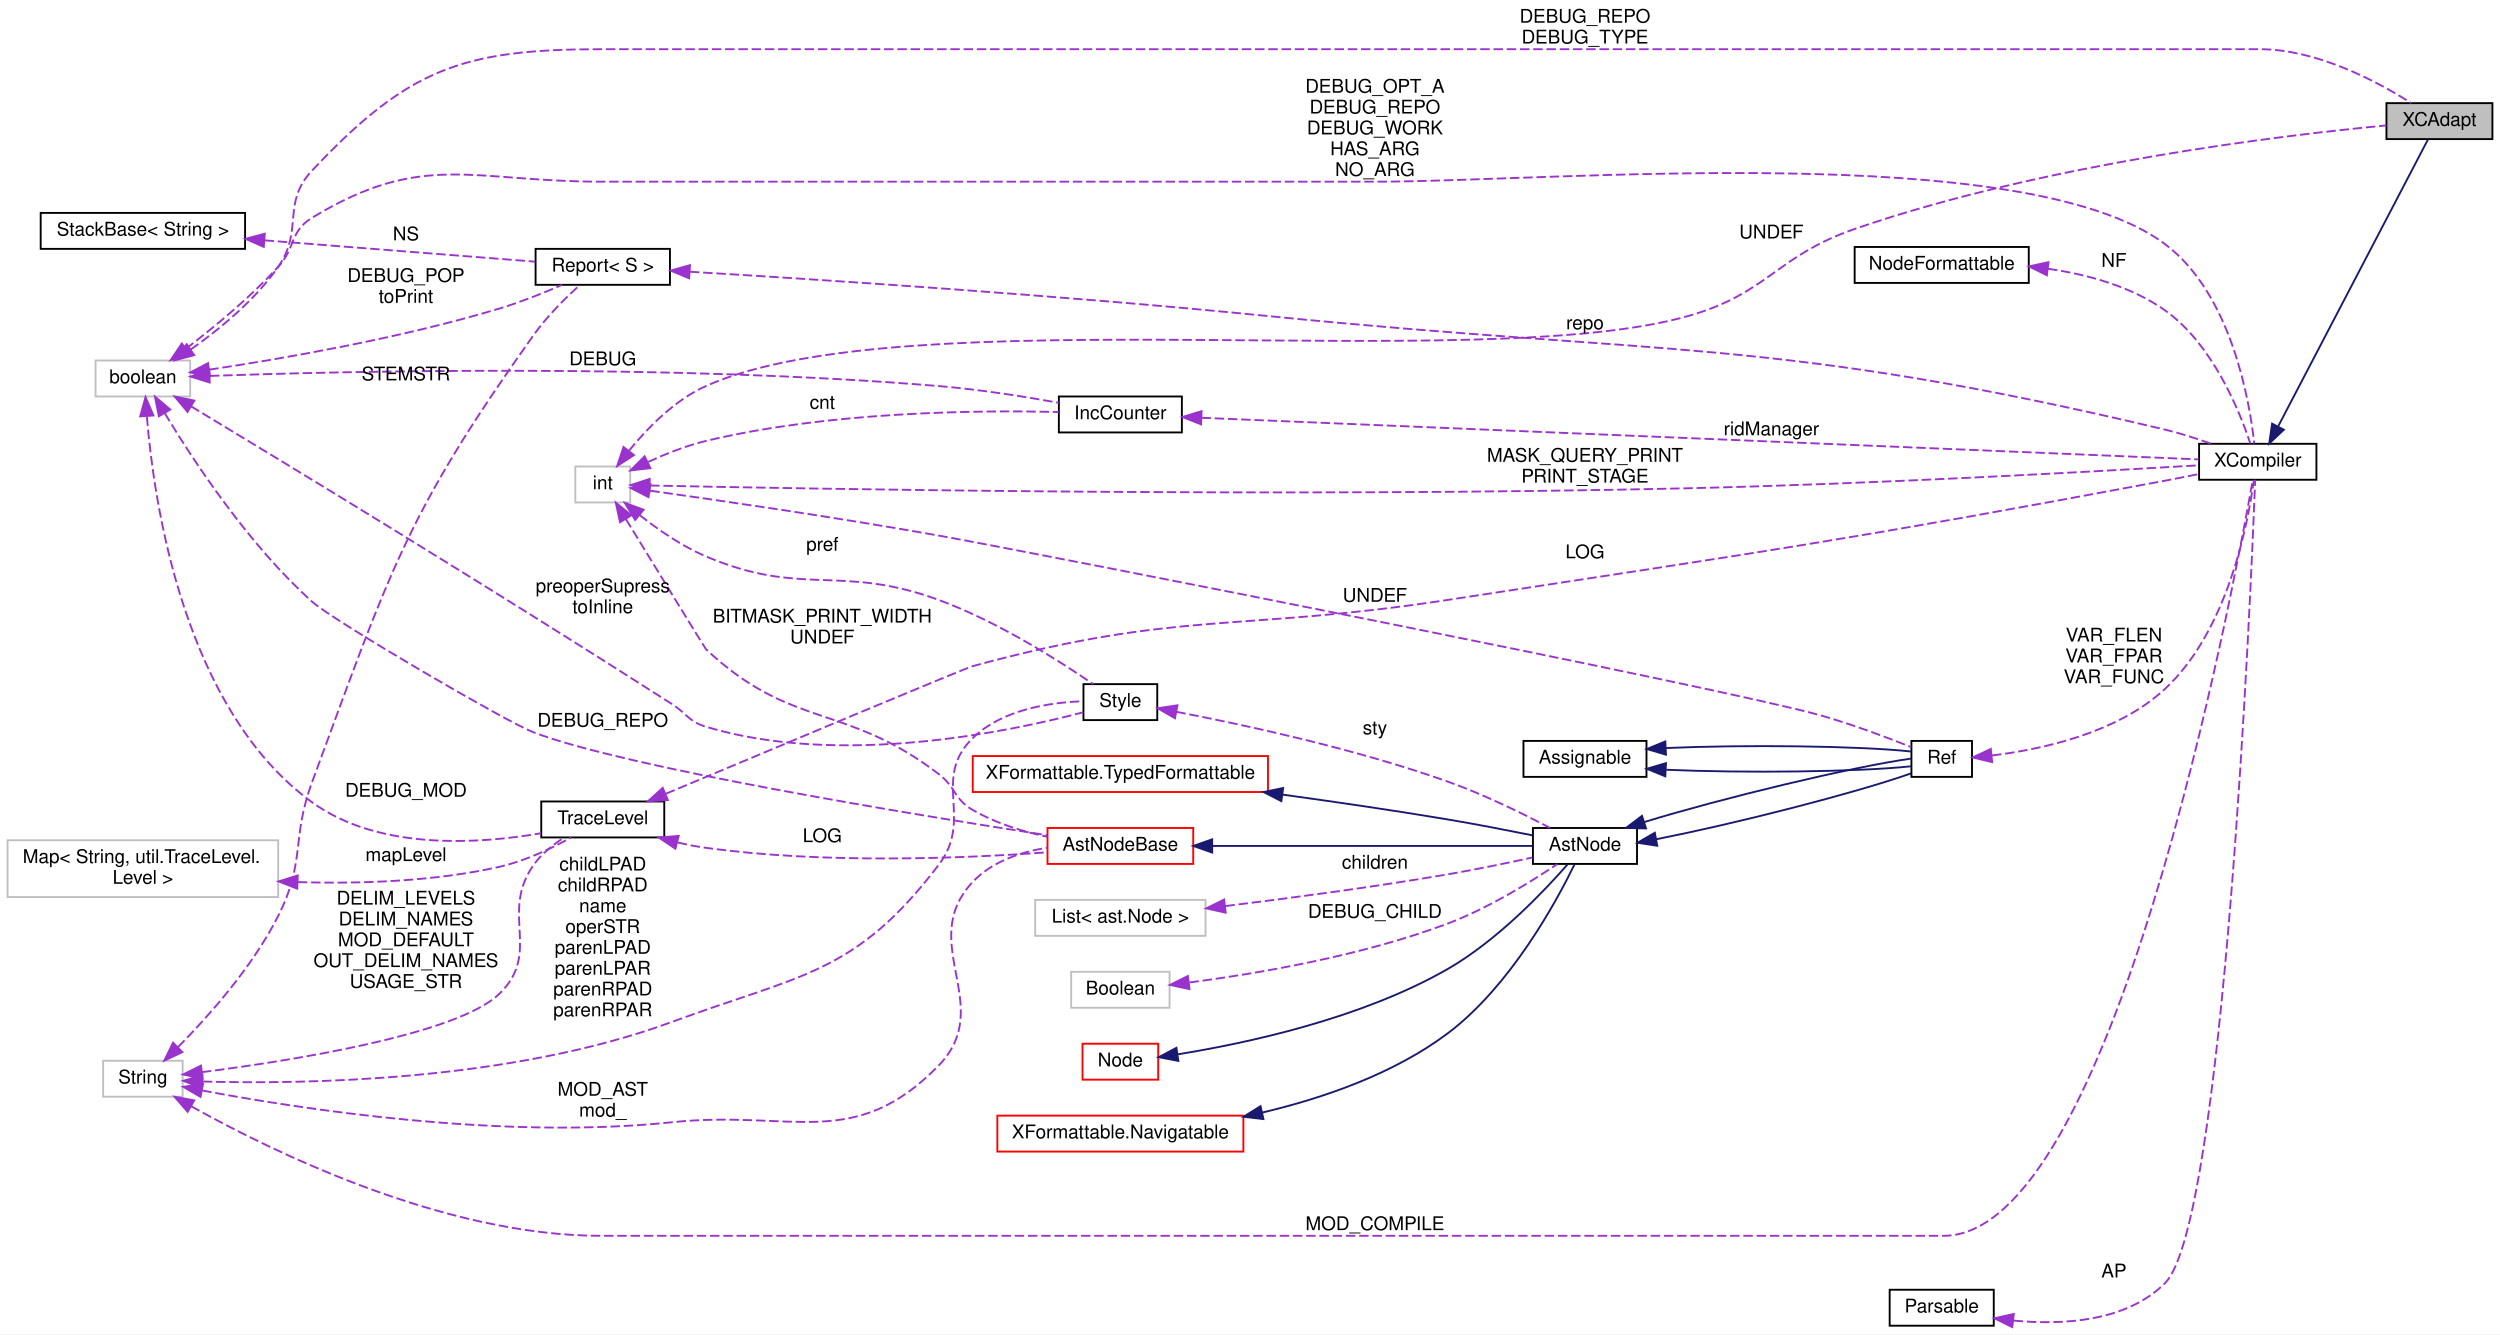
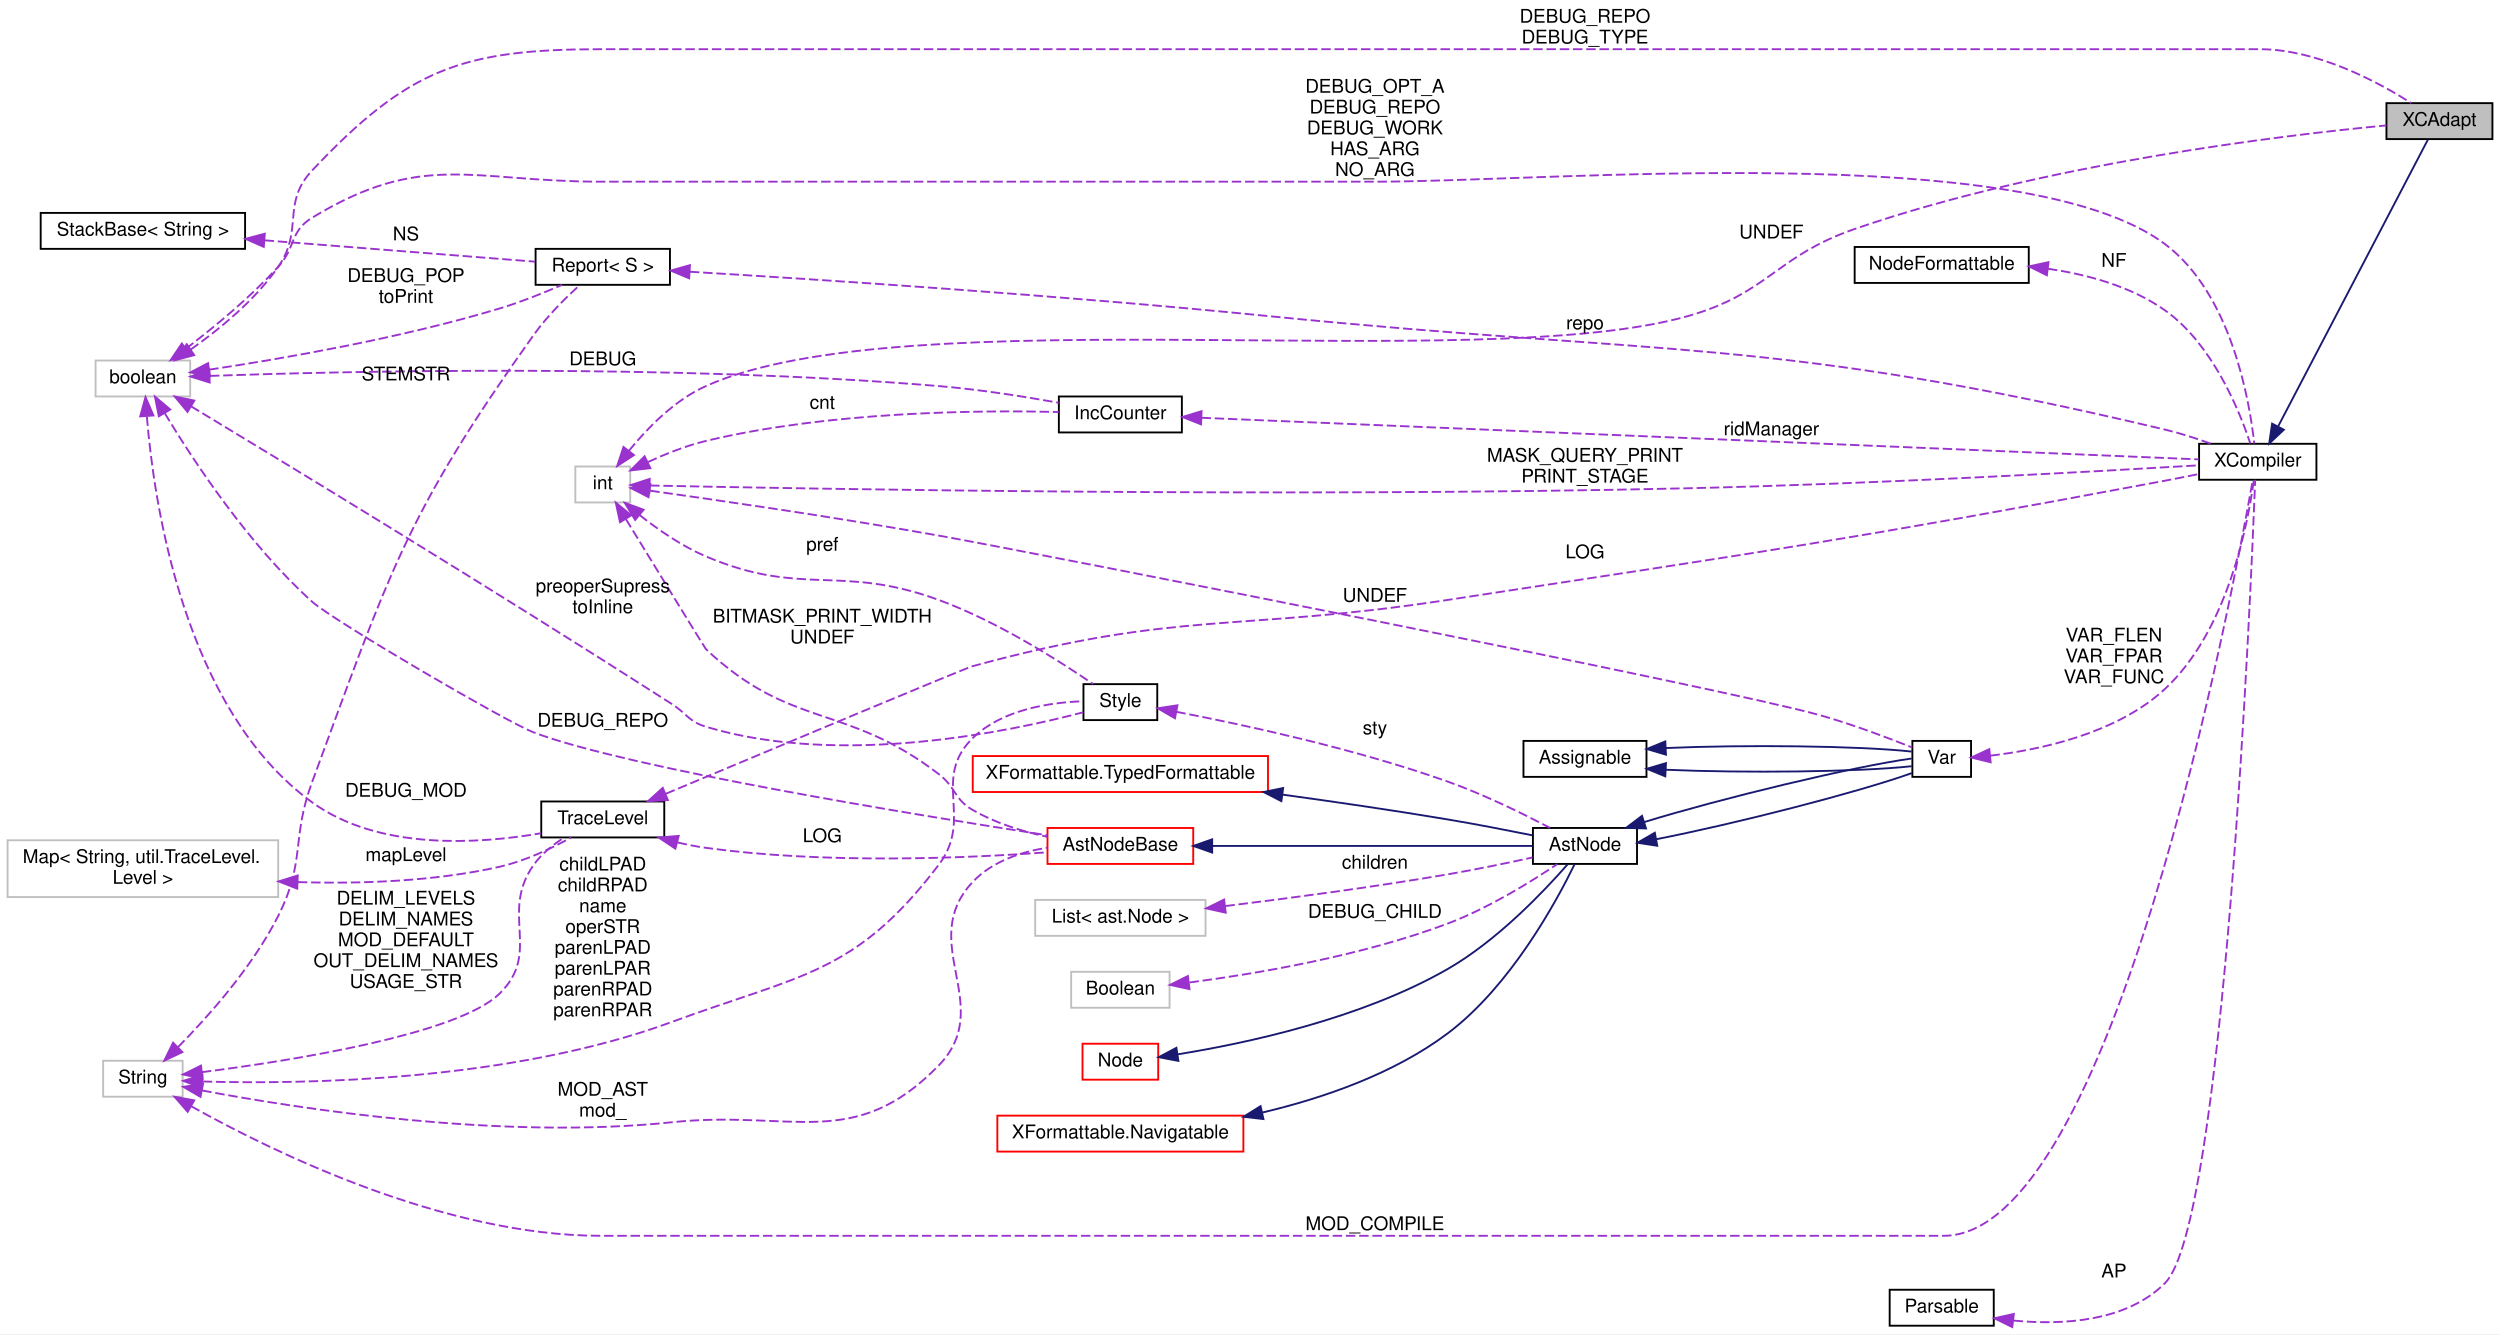
<svg xmlns="http://www.w3.org/2000/svg" xmlns:xlink="http://www.w3.org/1999/xlink" width="1321pt" height="705pt" viewBox="0.00 0.00 1321.00 705.00">
  <g id="graph0" class="graph" transform="scale(1 1) rotate(0) translate(4 701)">
    <polygon fill="white" stroke="transparent" points="-4,4 -4,-701 1317,-701 1317,4 -4,4" />
    <g id="node1" class="node">
      <g id="a_node1">
        <a xlink:title=" ">
          <polygon fill="#bfbfbf" stroke="black" points="1257,-627.5 1257,-646.5 1313,-646.5 1313,-627.5 1257,-627.5" />
          <text text-anchor="middle" x="1285" y="-634.5" font-family="Helvetica,sans-Serif" font-size="10.00">XCAdapt</text>
        </a>
      </g>
    </g>
    <g id="node2" class="node">
      <g id="a_node2">
        <a xlink:href="classcompile_1_1_x_compiler.html" target="_top" xlink:title="クエリのコンパイル系モジュール。">
          <polygon fill="white" stroke="black" points="1158,-447.5 1158,-466.5 1220,-466.5 1220,-447.5 1158,-447.5" />
          <text text-anchor="middle" x="1189" y="-454.5" font-family="Helvetica,sans-Serif" font-size="10.00">XCompiler</text>
        </a>
      </g>
    </g>
    <g id="edge1" class="edge">
      <path fill="none" stroke="midnightblue" d="M1199.74,-475.64C1219.54,-513.56 1263.91,-598.52 1278.92,-627.27" />
      <polygon fill="midnightblue" stroke="midnightblue" points="1202.79,-473.92 1195.05,-466.68 1196.58,-477.16 1202.79,-473.92" />
    </g>
    <g id="node3" class="node">
      <g id="a_node3">
        <a xlink:href="classutil_1_1_inc_counter.html" target="_top" xlink:title="非負整数値を保持するカウンタ.">
          <polygon fill="white" stroke="black" points="555.5,-472.5 555.5,-491.5 620.5,-491.5 620.5,-472.5 555.5,-472.5" />
          <text text-anchor="middle" x="588" y="-479.5" font-family="Helvetica,sans-Serif" font-size="10.00">IncCounter</text>
        </a>
      </g>
    </g>
    <g id="edge2" class="edge">
      <path fill="none" stroke="#9a32cd" stroke-dasharray="5,2" d="M630.86,-480.25C744.84,-475.5 1058.8,-462.39 1157.73,-458.26" />
      <polygon fill="#9a32cd" stroke="#9a32cd" points="630.63,-476.76 620.78,-480.67 630.92,-483.75 630.63,-476.76" />
      <text text-anchor="middle" x="932" y="-471" font-family="Helvetica,sans-Serif" font-size="10.00"> ridManager</text>
    </g>
    <g id="node4" class="node">
      <g id="a_node4">
        <a xlink:title=" ">
          <polygon fill="white" stroke="#bfbfbf" points="300,-435.5 300,-454.5 329,-454.5 329,-435.5 300,-435.5" />
          <text text-anchor="middle" x="314.5" y="-442.5" font-family="Helvetica,sans-Serif" font-size="10.00">int</text>
        </a>
      </g>
    </g>
    <g id="edge38" class="edge">
      <path fill="none" stroke="#9a32cd" stroke-dasharray="5,2" d="M328.3,-462.78C338,-474.73 352.45,-489.59 369,-497 474.52,-544.27 776.76,-502.44 888,-534 930.46,-546.04 934.28,-565.6 976,-580 1076.24,-614.6 1202.48,-629.56 1256.95,-634.73" />
      <polygon fill="#9a32cd" stroke="#9a32cd" points="330.99,-460.54 322.12,-454.75 325.45,-464.81 330.99,-460.54" />
      <text text-anchor="middle" x="932" y="-575" font-family="Helvetica,sans-Serif" font-size="10.00"> UNDEF</text>
    </g>
    <g id="edge12" class="edge">
      <path fill="none" stroke="#9a32cd" stroke-dasharray="5,2" d="M339.53,-444.46C418.22,-442.77 675.38,-438.04 888,-443 986.78,-445.3 1103.7,-451.87 1157.78,-455.12" />
      <polygon fill="#9a32cd" stroke="#9a32cd" points="339.16,-440.96 329.24,-444.68 339.31,-447.96 339.16,-440.96" />
      <text text-anchor="middle" x="833.5" y="-457" font-family="Helvetica,sans-Serif" font-size="10.00"> MASK_QUERY_PRINT</text>
      <text text-anchor="middle" x="833.5" y="-446" font-family="Helvetica,sans-Serif" font-size="10.00">PRINT_STAGE</text>
    </g>
    <g id="edge3" class="edge">
      <path fill="none" stroke="#9a32cd" stroke-dasharray="5,2" d="M338.41,-456.89C347.67,-461.15 358.6,-465.51 369,-468 433.91,-483.55 512.61,-484.33 555.46,-483.31" />
      <polygon fill="#9a32cd" stroke="#9a32cd" points="339.66,-453.61 329.13,-452.41 336.61,-459.91 339.66,-453.61" />
      <text text-anchor="middle" x="430.5" y="-485" font-family="Helvetica,sans-Serif" font-size="10.00"> cnt</text>
    </g>
    <g id="node13" class="node">
      <g id="a_node13">
-         <a xlink:href="classmachine_1_1_ref.html" target="_top" xlink:title="フレーム中の変数参照オブジェクトref = (XType type, int vid)">
-           <polygon fill="white" stroke="black" points="1006,-290.5 1006,-309.5 1038,-309.5 1038,-290.5 1006,-290.5" />
-           <text text-anchor="middle" x="1022" y="-297.5" font-family="Helvetica,sans-Serif" font-size="10.00">Ref</text>
-         </a>
-       </g>
-     </g>
-     <g id="edge37" class="edge">
-       <path fill="none" stroke="#9a32cd" stroke-dasharray="5,2" d="M339.61,-441.7C373.65,-436.94 437.71,-427.68 492,-418 544.02,-408.72 907.15,-337.38 958,-323 974.69,-318.28 993.3,-311.26 1005.93,-306.22" />
+         <a xlink:href="classmachine_1_1_var.html" target="_top" xlink:title="フレーム中の変数参照オブジェクトref = (XType type, int vid)">
+           <polygon fill="white" stroke="black" points="1006.5,-290.5 1006.5,-309.5 1037.5,-309.5 1037.5,-290.5 1006.5,-290.5" />
+           <text text-anchor="middle" x="1022" y="-297.5" font-family="Helvetica,sans-Serif" font-size="10.00">Var</text>
+         </a>
+       </g>
+     </g>
+     <g id="edge36" class="edge">
+       <path fill="none" stroke="#9a32cd" stroke-dasharray="5,2" d="M339.61,-441.7C373.65,-436.94 437.71,-427.68 492,-418 544.02,-408.72 907.15,-337.38 958,-323 974.92,-318.22 993.8,-311.07 1006.44,-306.02" />
      <polygon fill="#9a32cd" stroke="#9a32cd" points="338.69,-438.29 329.27,-443.13 339.66,-445.22 338.69,-438.29" />
      <text text-anchor="middle" x="722.5" y="-383" font-family="Helvetica,sans-Serif" font-size="10.00"> UNDEF</text>
    </g>
    <g id="node15" class="node">
      <g id="a_node15">
        <a xlink:href="classast_1_1_ast_node_base.html" target="_top" xlink:title=" ">
          <polygon fill="white" stroke="red" points="549.5,-244.5 549.5,-263.5 626.5,-263.5 626.5,-244.5 549.5,-244.5" />
          <text text-anchor="middle" x="588" y="-251.5" font-family="Helvetica,sans-Serif" font-size="10.00">AstNodeBase</text>
        </a>
      </g>
    </g>
-     <g id="edge23" class="edge">
+     <g id="edge22" class="edge">
      <path fill="none" stroke="#9a32cd" stroke-dasharray="5,2" d="M326.75,-426.64C342.33,-401.22 368.64,-358.34 369,-358 414.14,-315.44 442.7,-329.67 492,-292 501.24,-284.94 499.95,-278.85 510,-273 521.9,-266.07 536.25,-261.66 549.33,-258.85" />
      <polygon fill="#9a32cd" stroke="#9a32cd" points="323.62,-425.05 321.38,-435.41 329.59,-428.71 323.62,-425.05" />
      <text text-anchor="middle" x="430.5" y="-372" font-family="Helvetica,sans-Serif" font-size="10.00"> BITMASK_PRINT_WIDTH</text>
      <text text-anchor="middle" x="430.5" y="-361" font-family="Helvetica,sans-Serif" font-size="10.00">UNDEF</text>
    </g>
    <g id="node21" class="node">
      <g id="a_node21">
        <a xlink:href="classformat_1_1_style.html" target="_top" xlink:title="ノードの表示スタイルに関するプロパティのクラス.">
          <polygon fill="white" stroke="black" points="568.5,-320.5 568.5,-339.5 607.5,-339.5 607.5,-320.5 568.5,-320.5" />
          <text text-anchor="middle" x="588" y="-327.5" font-family="Helvetica,sans-Serif" font-size="10.00">Style</text>
        </a>
      </g>
    </g>
-     <g id="edge32" class="edge">
+     <g id="edge31" class="edge">
      <path fill="none" stroke="#9a32cd" stroke-dasharray="5,2" d="M333.94,-428.87C343.74,-421.12 356.35,-412.37 369,-407 420.2,-385.28 439.77,-403.12 492,-384 523,-372.65 555.75,-351.78 573.54,-339.58" />
      <polygon fill="#9a32cd" stroke="#9a32cd" points="331.61,-426.25 326.12,-435.31 336.07,-431.65 331.61,-426.25" />
      <text text-anchor="middle" x="430.5" y="-410" font-family="Helvetica,sans-Serif" font-size="10.00"> pref</text>
    </g>
    <g id="node5" class="node">
      <g id="a_node5">
        <a xlink:title=" ">
          <polygon fill="white" stroke="#bfbfbf" points="46.5,-491.5 46.5,-510.5 96.5,-510.5 96.5,-491.5 46.5,-491.5" />
          <text text-anchor="middle" x="71.5" y="-498.5" font-family="Helvetica,sans-Serif" font-size="10.00">boolean</text>
        </a>
      </g>
    </g>
    <g id="edge39" class="edge">
      <path fill="none" stroke="#9a32cd" stroke-dasharray="5,2" d="M96.77,-516.32C111.9,-526.95 130.75,-542.35 143,-560 156.7,-579.75 144.5,-593.52 161,-611 211.45,-664.46 240,-675 313.5,-675 313.5,-675 313.5,-675 1190,-675 1220.28,-675 1252.3,-657.85 1270.06,-646.59" />
      <polygon fill="#9a32cd" stroke="#9a32cd" points="98.61,-513.34 88.37,-510.62 94.68,-519.13 98.61,-513.34" />
      <text text-anchor="middle" x="833.5" y="-689" font-family="Helvetica,sans-Serif" font-size="10.00"> DEBUG_REPO</text>
      <text text-anchor="middle" x="833.5" y="-678" font-family="Helvetica,sans-Serif" font-size="10.00">DEBUG_TYPE</text>
    </g>
-     <g id="edge17" class="edge">
+     <g id="edge37" class="edge">
      <path fill="none" stroke="#9a32cd" stroke-dasharray="5,2" d="M94.19,-516.7C108.85,-527.87 128.16,-543.74 143,-560 152.47,-570.38 148.98,-578.72 161,-586 219.42,-621.39 245.2,-605 313.5,-605 313.5,-605 313.5,-605 723.5,-605 816.35,-605 1065.7,-627.67 1140,-572 1174.97,-545.8 1184.64,-489.34 1187.16,-466.69" />
      <polygon fill="#9a32cd" stroke="#9a32cd" points="96.27,-513.88 86.16,-510.69 92.07,-519.49 96.27,-513.88" />
      <text text-anchor="middle" x="722.5" y="-652" font-family="Helvetica,sans-Serif" font-size="10.00"> DEBUG_OPT_A</text>
      <text text-anchor="middle" x="722.5" y="-641" font-family="Helvetica,sans-Serif" font-size="10.00">DEBUG_REPO</text>
      <text text-anchor="middle" x="722.5" y="-630" font-family="Helvetica,sans-Serif" font-size="10.00">DEBUG_WORK</text>
      <text text-anchor="middle" x="722.5" y="-619" font-family="Helvetica,sans-Serif" font-size="10.00">HAS_ARG</text>
      <text text-anchor="middle" x="722.5" y="-608" font-family="Helvetica,sans-Serif" font-size="10.00">NO_ARG</text>
    </g>
    <g id="edge4" class="edge">
      <path fill="none" stroke="#9a32cd" stroke-dasharray="5,2" d="M106.93,-502.38C178.69,-504.88 349.44,-508.87 492,-497 513.3,-495.23 537.05,-491.48 555.47,-488.17" />
      <polygon fill="#9a32cd" stroke="#9a32cd" points="106.8,-498.87 96.68,-502.01 106.54,-505.87 106.8,-498.87" />
      <text text-anchor="middle" x="314.5" y="-508" font-family="Helvetica,sans-Serif" font-size="10.00"> DEBUG</text>
    </g>
    <g id="node9" class="node">
      <g id="a_node9">
        <a xlink:href="classutil_1_1_trace_level.html" target="_top" xlink:title="ログ出力用のトレースレベルを扱うクラス。">
          <polygon fill="white" stroke="black" points="282,-258.5 282,-277.5 347,-277.5 347,-258.5 282,-258.5" />
          <text text-anchor="middle" x="314.5" y="-265.5" font-family="Helvetica,sans-Serif" font-size="10.00">TraceLevel</text>
        </a>
      </g>
    </g>
    <g id="edge11" class="edge">
      <path fill="none" stroke="#9a32cd" stroke-dasharray="5,2" d="M73.6,-480.94C77.26,-435.77 93.08,-326.18 161,-277 196.12,-251.57 248.59,-254.95 281.91,-260.71" />
      <polygon fill="#9a32cd" stroke="#9a32cd" points="70.09,-480.98 72.89,-491.19 77.07,-481.46 70.09,-480.98" />
      <text text-anchor="middle" x="210.5" y="-280" font-family="Helvetica,sans-Serif" font-size="10.00"> DEBUG_MOD</text>
    </g>
    <g id="node11" class="node">
      <g id="a_node11">
        <a xlink:href="classutil_1_1_report.html" target="_top" xlink:title="標準出力への入れ子出力のためのレポートオブジェクトのクラス.">
          <polygon fill="white" stroke="black" points="279,-550.5 279,-569.5 350,-569.5 350,-550.5 279,-550.5" />
          <text text-anchor="middle" x="314.5" y="-557.5" font-family="Helvetica,sans-Serif" font-size="10.00">Report&lt; S &gt;</text>
        </a>
      </g>
    </g>
    <g id="edge16" class="edge">
      <path fill="none" stroke="#9a32cd" stroke-dasharray="5,2" d="M106.55,-505.67C144.5,-511.35 207.44,-522.17 260,-538 271.15,-541.36 283.19,-546.19 293.01,-550.47" />
      <polygon fill="#9a32cd" stroke="#9a32cd" points="106.94,-502.19 96.54,-504.21 105.93,-509.12 106.94,-502.19" />
      <text text-anchor="middle" x="210.5" y="-552" font-family="Helvetica,sans-Serif" font-size="10.00"> DEBUG_POP</text>
      <text text-anchor="middle" x="210.5" y="-541" font-family="Helvetica,sans-Serif" font-size="10.00">toPrint</text>
    </g>
-     <g id="edge24" class="edge">
+     <g id="edge23" class="edge">
      <path fill="none" stroke="#9a32cd" stroke-dasharray="5,2" d="M83.04,-482.68C97.99,-457.84 127.31,-413.15 161,-383 172.25,-372.93 263.89,-319.35 278,-314 327.38,-295.28 478.29,-270.63 549.3,-259.67" />
      <polygon fill="#9a32cd" stroke="#9a32cd" points="79.94,-481.04 77.87,-491.43 85.97,-484.6 79.94,-481.04" />
      <text text-anchor="middle" x="314.5" y="-317" font-family="Helvetica,sans-Serif" font-size="10.00"> DEBUG_REPO</text>
    </g>
-     <g id="edge33" class="edge">
+     <g id="edge32" class="edge">
      <path fill="none" stroke="#9a32cd" stroke-dasharray="5,2" d="M96.92,-486.31C145.58,-456.95 258,-388.69 351,-329 359.09,-323.81 359.8,-319.79 369,-317 440.12,-295.47 530.13,-314.53 568.41,-324.64" />
      <polygon fill="#9a32cd" stroke="#9a32cd" points="95.08,-483.33 88.32,-491.49 98.69,-489.33 95.08,-483.33" />
      <text text-anchor="middle" x="314.5" y="-388" font-family="Helvetica,sans-Serif" font-size="10.00"> preoperSupress</text>
      <text text-anchor="middle" x="314.5" y="-377" font-family="Helvetica,sans-Serif" font-size="10.00">toInline</text>
    </g>
    <g id="node6" class="node">
      <g id="a_node6">
        <a xlink:title=" ">
          <polygon fill="white" stroke="#bfbfbf" points="50.5,-121.5 50.5,-140.5 92.5,-140.5 92.5,-121.5 50.5,-121.5" />
          <text text-anchor="middle" x="71.5" y="-128.5" font-family="Helvetica,sans-Serif" font-size="10.00">String</text>
        </a>
      </g>
    </g>
    <g id="edge5" class="edge">
      <path fill="none" stroke="#9a32cd" stroke-dasharray="5,2" d="M97.01,-116.47C139.53,-92.67 230.4,-48 313.5,-48 313.5,-48 313.5,-48 1023,-48 1112.01,-48 1175.44,-385.36 1186.33,-447.29" />
      <polygon fill="#9a32cd" stroke="#9a32cd" points="95.17,-113.49 88.21,-121.48 98.63,-119.57 95.17,-113.49" />
      <text text-anchor="middle" x="722.5" y="-51" font-family="Helvetica,sans-Serif" font-size="10.00"> MOD_COMPILE</text>
    </g>
    <g id="edge9" class="edge">
      <path fill="none" stroke="#9a32cd" stroke-dasharray="5,2" d="M102.65,-134.47C149.79,-140.49 237.85,-154.36 260,-176 282.36,-197.85 259.9,-218.51 278,-244 282.14,-249.82 288.16,-254.65 294.08,-258.42" />
      <polygon fill="#9a32cd" stroke="#9a32cd" points="103.06,-130.99 92.7,-133.24 102.2,-137.94 103.06,-130.99" />
      <text text-anchor="middle" x="210.5" y="-223" font-family="Helvetica,sans-Serif" font-size="10.00"> DELIM_LEVELS</text>
      <text text-anchor="middle" x="210.5" y="-212" font-family="Helvetica,sans-Serif" font-size="10.00">DELIM_NAMES</text>
      <text text-anchor="middle" x="210.5" y="-201" font-family="Helvetica,sans-Serif" font-size="10.00">MOD_DEFAULT</text>
      <text text-anchor="middle" x="210.5" y="-190" font-family="Helvetica,sans-Serif" font-size="10.00">OUT_DELIM_NAMES</text>
      <text text-anchor="middle" x="210.5" y="-179" font-family="Helvetica,sans-Serif" font-size="10.00">USAGE_STR</text>
    </g>
    <g id="edge14" class="edge">
      <path fill="none" stroke="#9a32cd" stroke-dasharray="5,2" d="M90.03,-147.68C106.1,-163.92 129.39,-190.04 143,-217 157.67,-246.06 149.71,-257.47 161,-288 201.61,-397.8 210.04,-428.67 278,-524 285.03,-533.86 294.8,-543.55 302.31,-550.39" />
      <polygon fill="#9a32cd" stroke="#9a32cd" points="92.37,-145.08 82.8,-140.54 87.45,-150.06 92.37,-145.08" />
      <text text-anchor="middle" x="210.5" y="-500" font-family="Helvetica,sans-Serif" font-size="10.00"> STEMSTR</text>
    </g>
-     <g id="edge21" class="edge">
+     <g id="edge20" class="edge">
      <path fill="none" stroke="#9a32cd" stroke-dasharray="5,2" d="M102.86,-124.78C154.08,-115.11 260.91,-98.52 351,-108 414.72,-114.7 447.29,-92.11 492,-138 522.6,-169.41 479.91,-203.1 510,-235 520.11,-245.72 535.22,-250.8 549.38,-253.08" />
      <polygon fill="#9a32cd" stroke="#9a32cd" points="101.95,-121.39 92.8,-126.72 103.28,-128.26 101.95,-121.39" />
      <text text-anchor="middle" x="314.5" y="-122" font-family="Helvetica,sans-Serif" font-size="10.00"> MOD_AST</text>
      <text text-anchor="middle" x="314.5" y="-111" font-family="Helvetica,sans-Serif" font-size="10.00">mod_</text>
    </g>
-     <g id="edge31" class="edge">
+     <g id="edge30" class="edge">
      <path fill="none" stroke="#9a32cd" stroke-dasharray="5,2" d="M103.14,-129.53C155.64,-128.03 265.37,-129.45 351,-161 419.23,-186.14 447.96,-186.14 492,-244 510.68,-268.53 487.97,-289.42 510,-311 525.44,-326.13 550.9,-329.85 568.29,-330.46" />
      <polygon fill="#9a32cd" stroke="#9a32cd" points="102.71,-126.04 92.84,-129.88 102.95,-133.03 102.71,-126.04" />
      <text text-anchor="middle" x="314.5" y="-241" font-family="Helvetica,sans-Serif" font-size="10.00"> childLPAD</text>
      <text text-anchor="middle" x="314.5" y="-230" font-family="Helvetica,sans-Serif" font-size="10.00">childRPAD</text>
      <text text-anchor="middle" x="314.5" y="-219" font-family="Helvetica,sans-Serif" font-size="10.00">name</text>
      <text text-anchor="middle" x="314.5" y="-208" font-family="Helvetica,sans-Serif" font-size="10.00">operSTR</text>
      <text text-anchor="middle" x="314.5" y="-197" font-family="Helvetica,sans-Serif" font-size="10.00">parenLPAD</text>
      <text text-anchor="middle" x="314.5" y="-186" font-family="Helvetica,sans-Serif" font-size="10.00">parenLPAR</text>
      <text text-anchor="middle" x="314.5" y="-175" font-family="Helvetica,sans-Serif" font-size="10.00">parenRPAD</text>
      <text text-anchor="middle" x="314.5" y="-164" font-family="Helvetica,sans-Serif" font-size="10.00">parenRPAR</text>
    </g>
    <g id="node7" class="node">
      <g id="a_node7">
        <a xlink:href="interfaceparse_1_1_parsable.html" target="_top" xlink:title=" ">
          <polygon fill="white" stroke="black" points="994.5,-0.5 994.5,-19.5 1049.5,-19.5 1049.5,-0.5 994.5,-0.5" />
          <text text-anchor="middle" x="1022" y="-7.5" font-family="Helvetica,sans-Serif" font-size="10.00">Parsable</text>
        </a>
      </g>
    </g>
    <g id="edge6" class="edge">
      <path fill="none" stroke="#9a32cd" stroke-dasharray="5,2" d="M1060.01,-3.2C1085.97,-0.73 1119.56,-2.55 1140,-23 1171.15,-54.16 1185.31,-386.7 1187.65,-447.49" />
      <polygon fill="#9a32cd" stroke="#9a32cd" points="1059.28,0.24 1049.77,-4.43 1060.11,-6.71 1059.28,0.24" />
      <text text-anchor="middle" x="1113" y="-26" font-family="Helvetica,sans-Serif" font-size="10.00"> AP</text>
    </g>
    <g id="node8" class="node">
      <g id="a_node8">
        <a xlink:href="interfaceformat_1_1_node_formattable.html" target="_top" xlink:title="XFormattableインタフェースをもつ構造オブジェクトの清書出力器．">
          <polygon fill="white" stroke="black" points="976,-551.5 976,-570.5 1068,-570.5 1068,-551.5 976,-551.5" />
          <text text-anchor="middle" x="1022" y="-558.5" font-family="Helvetica,sans-Serif" font-size="10.00">NodeFormattable</text>
        </a>
      </g>
    </g>
    <g id="edge7" class="edge">
      <path fill="none" stroke="#9a32cd" stroke-dasharray="5,2" d="M1078.14,-559C1099.05,-555.97 1122.12,-549.67 1140,-537 1165.11,-519.21 1179.39,-483.76 1185.08,-466.66" />
      <polygon fill="#9a32cd" stroke="#9a32cd" points="1077.57,-555.54 1068.07,-560.24 1078.43,-562.49 1077.57,-555.54" />
      <text text-anchor="middle" x="1113" y="-560" font-family="Helvetica,sans-Serif" font-size="10.00"> NF</text>
    </g>
    <g id="edge8" class="edge">
      <path fill="none" stroke="#9a32cd" stroke-dasharray="5,2" d="M347.85,-281.6C402.08,-304.37 505.84,-347.86 510,-349 618.66,-378.67 649.66,-366.99 761,-384 929.8,-409.79 972.16,-415.58 1140,-447 1145.77,-448.08 1151.92,-449.31 1157.82,-450.52" />
      <polygon fill="#9a32cd" stroke="#9a32cd" points="348.91,-278.25 338.34,-277.6 346.2,-284.7 348.91,-278.25" />
      <text text-anchor="middle" x="833.5" y="-406" font-family="Helvetica,sans-Serif" font-size="10.00"> LOG</text>
    </g>
-     <g id="edge22" class="edge">
+     <g id="edge21" class="edge">
      <path fill="none" stroke="#9a32cd" stroke-dasharray="5,2" d="M354.08,-255.84C359.06,-254.67 364.12,-253.67 369,-253 431.8,-244.36 505.75,-247.46 549.37,-250.63" />
      <polygon fill="#9a32cd" stroke="#9a32cd" points="352.87,-252.54 344.07,-258.44 354.63,-259.32 352.87,-252.54" />
      <text text-anchor="middle" x="430.5" y="-256" font-family="Helvetica,sans-Serif" font-size="10.00"> LOG</text>
    </g>
    <g id="node10" class="node">
      <g id="a_node10">
        <a xlink:title=" ">
          <polygon fill="white" stroke="#bfbfbf" points="0,-227 0,-257 143,-257 143,-227 0,-227" />
          <text text-anchor="start" x="8" y="-245" font-family="Helvetica,sans-Serif" font-size="10.00">Map&lt; String, util.TraceLevel.</text>
          <text text-anchor="middle" x="71.5" y="-234" font-family="Helvetica,sans-Serif" font-size="10.00">Level &gt;</text>
        </a>
      </g>
    </g>
    <g id="edge10" class="edge">
      <path fill="none" stroke="#9a32cd" stroke-dasharray="5,2" d="M153.38,-234.89C186.76,-233.89 225.61,-235.26 260,-243 273.4,-246.01 287.43,-252.72 297.76,-258.43" />
      <polygon fill="#9a32cd" stroke="#9a32cd" points="153.07,-231.4 143.2,-235.27 153.33,-238.39 153.07,-231.4" />
      <text text-anchor="middle" x="210.5" y="-246" font-family="Helvetica,sans-Serif" font-size="10.00"> mapLevel</text>
    </g>
    <g id="edge13" class="edge">
      <path fill="none" stroke="#9a32cd" stroke-dasharray="5,2" d="M360.55,-557.41C427.33,-553.4 556.5,-544.98 666,-534 877.29,-512.81 933.4,-523.06 1140,-474 1148.09,-472.08 1156.7,-469.28 1164.38,-466.5" />
      <polygon fill="#9a32cd" stroke="#9a32cd" points="360.15,-553.93 350.38,-558.01 360.57,-560.91 360.15,-553.93" />
      <text text-anchor="middle" x="833.5" y="-527" font-family="Helvetica,sans-Serif" font-size="10.00"> repo</text>
    </g>
    <g id="node12" class="node">
      <g id="a_node12">
        <a xlink:href="classutil_1_1_stack_base.html" target="_top" xlink:title=" ">
          <polygon fill="white" stroke="black" points="17.5,-569.5 17.5,-588.5 125.5,-588.5 125.5,-569.5 17.5,-569.5" />
          <text text-anchor="middle" x="71.5" y="-576.5" font-family="Helvetica,sans-Serif" font-size="10.00">StackBase&lt; String &gt;</text>
        </a>
      </g>
    </g>
    <g id="edge15" class="edge">
      <path fill="none" stroke="#9a32cd" stroke-dasharray="5,2" d="M135.79,-574.01C181.46,-570.41 241.41,-565.68 278.69,-562.74" />
      <polygon fill="#9a32cd" stroke="#9a32cd" points="135.38,-570.53 125.69,-574.81 135.93,-577.51 135.38,-570.53" />
      <text text-anchor="middle" x="210.5" y="-574" font-family="Helvetica,sans-Serif" font-size="10.00"> NS</text>
    </g>
-     <g id="edge18" class="edge">
-       <path fill="none" stroke="#9a32cd" stroke-dasharray="5,2" d="M1048.57,-301.81C1074.63,-304.95 1114.73,-313.54 1140,-337 1173.22,-367.84 1183.9,-424.72 1186.93,-447.35" />
-       <polygon fill="#9a32cd" stroke="#9a32cd" points="1048.64,-298.3 1038.34,-300.77 1047.94,-305.27 1048.64,-298.3" />
+     <g id="edge17" class="edge">
+       <path fill="none" stroke="#9a32cd" stroke-dasharray="5,2" d="M1047.73,-301.71C1073.77,-304.77 1114.45,-313.28 1140,-337 1173.22,-367.84 1183.9,-424.72 1186.93,-447.35" />
+       <polygon fill="#9a32cd" stroke="#9a32cd" points="1047.85,-298.21 1037.55,-300.71 1047.16,-305.17 1047.85,-298.21" />
      <text text-anchor="middle" x="1113" y="-362" font-family="Helvetica,sans-Serif" font-size="10.00"> VAR_FLEN</text>
      <text text-anchor="middle" x="1113" y="-351" font-family="Helvetica,sans-Serif" font-size="10.00">VAR_FPAR</text>
      <text text-anchor="middle" x="1113" y="-340" font-family="Helvetica,sans-Serif" font-size="10.00">VAR_FUNC</text>
    </g>
    <g id="node14" class="node">
      <g id="a_node14">
        <a xlink:href="classast_1_1_ast_node.html" target="_top" xlink:title="タグなしの順アクセスの子供をもてる抽象構文木のノードのクラス。">
          <polygon fill="white" stroke="black" points="806,-244.5 806,-263.5 861,-263.5 861,-244.5 806,-244.5" />
          <text text-anchor="middle" x="833.5" y="-251.5" font-family="Helvetica,sans-Serif" font-size="10.00">AstNode</text>
        </a>
      </g>
    </g>
+     <g id="edge18" class="edge">
+       <path fill="none" stroke="midnightblue" d="M871.15,-257.55C912.37,-265.6 977.33,-282.17 1006.25,-292.51" />
+       <polygon fill="midnightblue" stroke="midnightblue" points="871.69,-254.09 861.22,-255.69 870.41,-260.97 871.69,-254.09" />
+     </g>
+     <g id="edge34" class="edge">
+       <path fill="none" stroke="midnightblue" d="M864.79,-266.61C905.3,-279.11 975.57,-296.02 1006.11,-300.2" />
+       <polygon fill="midnightblue" stroke="midnightblue" points="865.76,-263.24 855.17,-263.53 863.63,-269.91 865.76,-263.24" />
+     </g>
    <g id="edge19" class="edge">
-       <path fill="none" stroke="midnightblue" d="M871.1,-257.54C912.09,-265.55 976.6,-281.99 1005.78,-292.34" />
-       <polygon fill="midnightblue" stroke="midnightblue" points="871.69,-254.09 861.22,-255.69 870.41,-260.97 871.69,-254.09" />
-     </g>
-     <g id="edge35" class="edge">
-       <path fill="none" stroke="midnightblue" d="M864.76,-266.6C905.16,-279.07 975.18,-295.93 1005.86,-300.16" />
-       <polygon fill="midnightblue" stroke="midnightblue" points="865.76,-263.24 855.17,-263.53 863.63,-269.91 865.76,-263.24" />
-     </g>
-     <g id="edge20" class="edge">
      <path fill="none" stroke="midnightblue" d="M636.54,-254C687.08,-254 765.19,-254 805.85,-254" />
      <polygon fill="midnightblue" stroke="midnightblue" points="636.51,-250.5 626.51,-254 636.51,-257.5 636.51,-250.5" />
    </g>
    <g id="node16" class="node">
      <g id="a_node16">
        <a xlink:href="interfaceast_1_1_node.html" target="_top" xlink:title=" ">
          <polygon fill="white" stroke="red" points="568,-130.5 568,-149.5 608,-149.5 608,-130.5 568,-130.5" />
          <text text-anchor="middle" x="588" y="-137.5" font-family="Helvetica,sans-Serif" font-size="10.00">Node</text>
        </a>
      </g>
    </g>
-     <g id="edge25" class="edge">
+     <g id="edge24" class="edge">
      <path fill="none" stroke="midnightblue" d="M618.46,-143.93C654.14,-149.66 715.14,-162.63 761,-189 787.18,-204.05 811.89,-230.07 824.26,-244.2" />
      <polygon fill="midnightblue" stroke="midnightblue" points="618.66,-140.42 608.25,-142.38 617.61,-147.34 618.66,-140.42" />
    </g>
    <g id="node17" class="node">
      <g id="a_node17">
        <a xlink:href="interfaceformat_1_1_x_formattable_1_1_navigatable.html" target="_top" xlink:title="木構造の分岐ノードとして清書可能なオブジェクトのクラス">
          <polygon fill="white" stroke="red" points="523,-92.5 523,-111.5 653,-111.5 653,-92.5 523,-92.5" />
          <text text-anchor="middle" x="588" y="-99.5" font-family="Helvetica,sans-Serif" font-size="10.00">XFormattable.Navigatable</text>
        </a>
      </g>
    </g>
-     <g id="edge26" class="edge">
+     <g id="edge25" class="edge">
      <path fill="none" stroke="midnightblue" d="M663,-113.13C695.48,-120.81 732.59,-133.65 761,-155 794.22,-179.97 818.48,-224.73 828.03,-244.35" />
      <polygon fill="midnightblue" stroke="midnightblue" points="663.6,-109.68 653.08,-110.91 662.07,-116.51 663.6,-109.68" />
    </g>
    <g id="node18" class="node">
      <g id="a_node18">
        <a xlink:href="interfaceformat_1_1_x_formattable_1_1_typed_formattable.html" target="_top" xlink:title="ノードの型情報をもつ書式出力可能なオブジェクトのインタフェース．">
          <polygon fill="white" stroke="red" points="510,-282.5 510,-301.5 666,-301.5 666,-282.5 510,-282.5" />
          <text text-anchor="middle" x="588" y="-289.5" font-family="Helvetica,sans-Serif" font-size="10.00">XFormattable.TypedFormattable</text>
        </a>
      </g>
    </g>
-     <g id="edge27" class="edge">
+     <g id="edge26" class="edge">
      <path fill="none" stroke="midnightblue" d="M673.74,-281.11C701.59,-277.29 732.66,-272.75 761,-268 775.85,-265.51 792.34,-262.31 805.74,-259.6" />
      <polygon fill="midnightblue" stroke="midnightblue" points="673.07,-277.67 663.64,-282.49 674.02,-284.61 673.07,-277.67" />
    </g>
    <g id="node19" class="node">
      <g id="a_node19">
        <a xlink:title=" ">
          <polygon fill="white" stroke="#bfbfbf" points="543,-206.5 543,-225.5 633,-225.5 633,-206.5 543,-206.5" />
          <text text-anchor="middle" x="588" y="-213.5" font-family="Helvetica,sans-Serif" font-size="10.00">List&lt; ast.Node &gt;</text>
        </a>
      </g>
    </g>
-     <g id="edge28" class="edge">
+     <g id="edge27" class="edge">
      <path fill="none" stroke="#9a32cd" stroke-dasharray="5,2" d="M643.49,-222.24C677.39,-226.39 721.85,-232.28 761,-239 775.88,-241.55 792.37,-244.97 805.77,-247.9" />
      <polygon fill="#9a32cd" stroke="#9a32cd" points="643.67,-218.74 633.32,-221.01 642.83,-225.69 643.67,-218.74" />
      <text text-anchor="middle" x="722.5" y="-242" font-family="Helvetica,sans-Serif" font-size="10.00"> children</text>
    </g>
    <g id="node20" class="node">
      <g id="a_node20">
        <a xlink:title=" ">
          <polygon fill="white" stroke="#bfbfbf" points="562,-168.5 562,-187.5 614,-187.5 614,-168.5 562,-168.5" />
          <text text-anchor="middle" x="588" y="-175.5" font-family="Helvetica,sans-Serif" font-size="10.00">Boolean</text>
        </a>
      </g>
    </g>
-     <g id="edge29" class="edge">
+     <g id="edge28" class="edge">
      <path fill="none" stroke="#9a32cd" stroke-dasharray="5,2" d="M624.51,-181.86C659.95,-186.48 715.52,-195.85 761,-213 782.42,-221.08 805,-235.08 818.91,-244.44" />
      <polygon fill="#9a32cd" stroke="#9a32cd" points="624.55,-178.34 614.19,-180.57 623.68,-185.28 624.55,-178.34" />
      <text text-anchor="middle" x="722.5" y="-216" font-family="Helvetica,sans-Serif" font-size="10.00"> DEBUG_CHILD</text>
    </g>
-     <g id="edge30" class="edge">
+     <g id="edge29" class="edge">
      <path fill="none" stroke="#9a32cd" stroke-dasharray="5,2" d="M617.57,-324.88C652.13,-318.27 711.79,-305.5 761,-288 780.04,-281.23 800.79,-271.02 815.01,-263.56" />
      <polygon fill="#9a32cd" stroke="#9a32cd" points="616.87,-321.45 607.69,-326.74 618.16,-328.33 616.87,-321.45" />
      <text text-anchor="middle" x="722.5" y="-313" font-family="Helvetica,sans-Serif" font-size="10.00"> sty</text>
    </g>
    <g id="node22" class="node">
      <g id="a_node22">
        <a xlink:href="interfacemachine_1_1_assignable.html" target="_top" xlink:title="変数（チャネルとコンテナの名前）の抽象化">
          <polygon fill="white" stroke="black" points="801,-290.5 801,-309.5 866,-309.5 866,-290.5 801,-290.5" />
          <text text-anchor="middle" x="833.5" y="-297.5" font-family="Helvetica,sans-Serif" font-size="10.00">Assignable</text>
        </a>
      </g>
    </g>
-     <g id="edge34" class="edge">
-       <path fill="none" stroke="midnightblue" d="M876.38,-294.26C917.42,-292.46 977.74,-293.07 1005.72,-296.09" />
-       <polygon fill="midnightblue" stroke="midnightblue" points="875.95,-290.78 866.14,-294.78 876.3,-297.77 875.95,-290.78" />
-     </g>
-     <g id="edge36" class="edge">
-       <path fill="none" stroke="midnightblue" d="M876.38,-305.74C917.42,-307.54 977.74,-306.93 1005.72,-303.91" />
-       <polygon fill="midnightblue" stroke="midnightblue" points="876.3,-302.23 866.14,-305.22 875.95,-309.22 876.3,-302.23" />
+     <g id="edge33" class="edge">
+       <path fill="none" stroke="midnightblue" d="M876.17,-294.27C917.44,-292.45 978.37,-293.07 1006.18,-296.14" />
+       <polygon fill="midnightblue" stroke="midnightblue" points="875.94,-290.77 866.14,-294.78 876.3,-297.77 875.94,-290.77" />
+     </g>
+     <g id="edge35" class="edge">
+       <path fill="none" stroke="midnightblue" d="M876.17,-305.73C917.44,-307.55 978.37,-306.93 1006.18,-303.86" />
+       <polygon fill="midnightblue" stroke="midnightblue" points="876.3,-302.23 866.14,-305.22 875.94,-309.23 876.3,-302.23" />
    </g>
  </g>
</svg>
